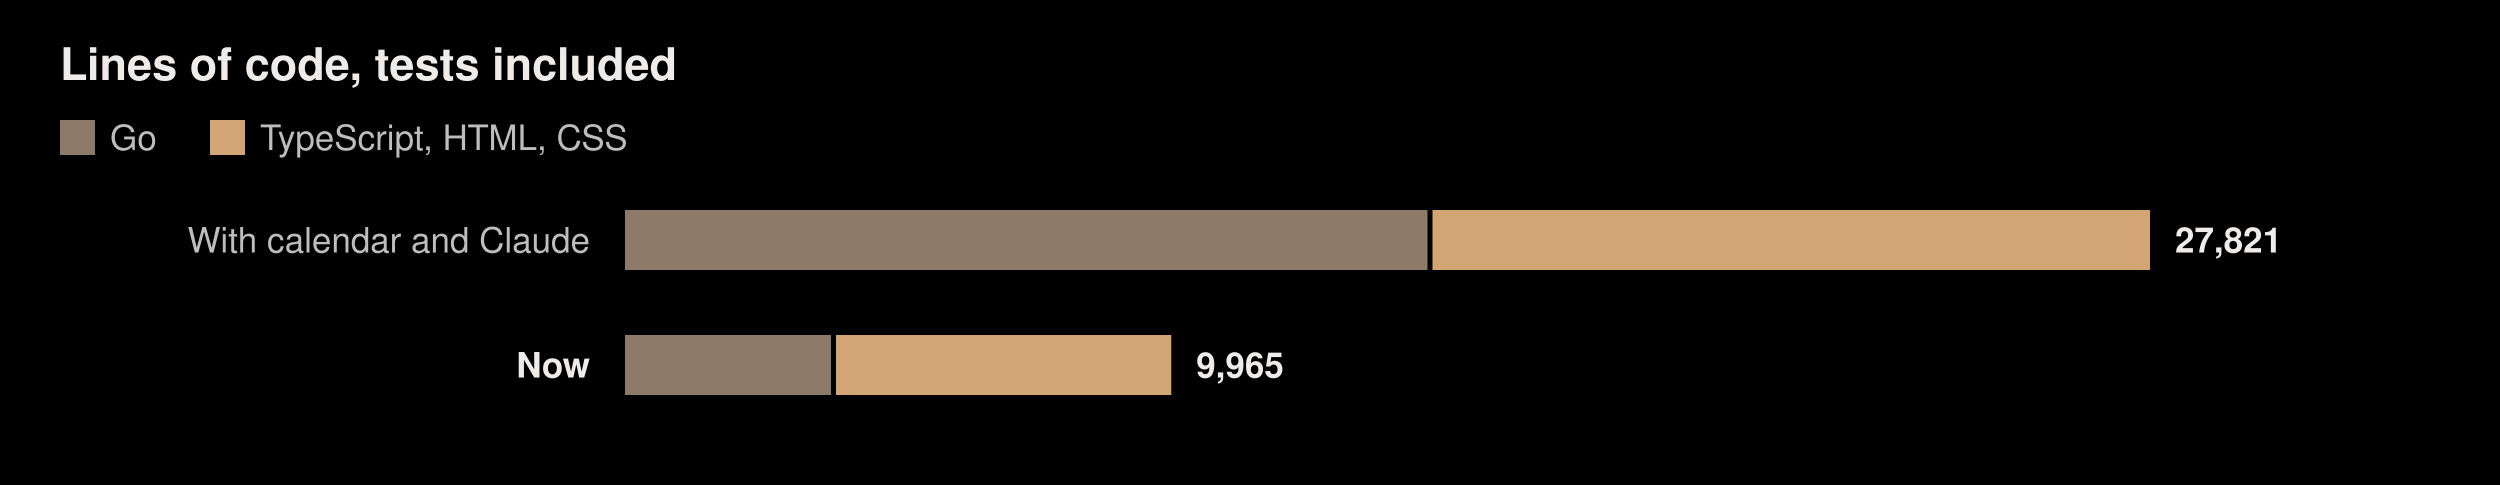
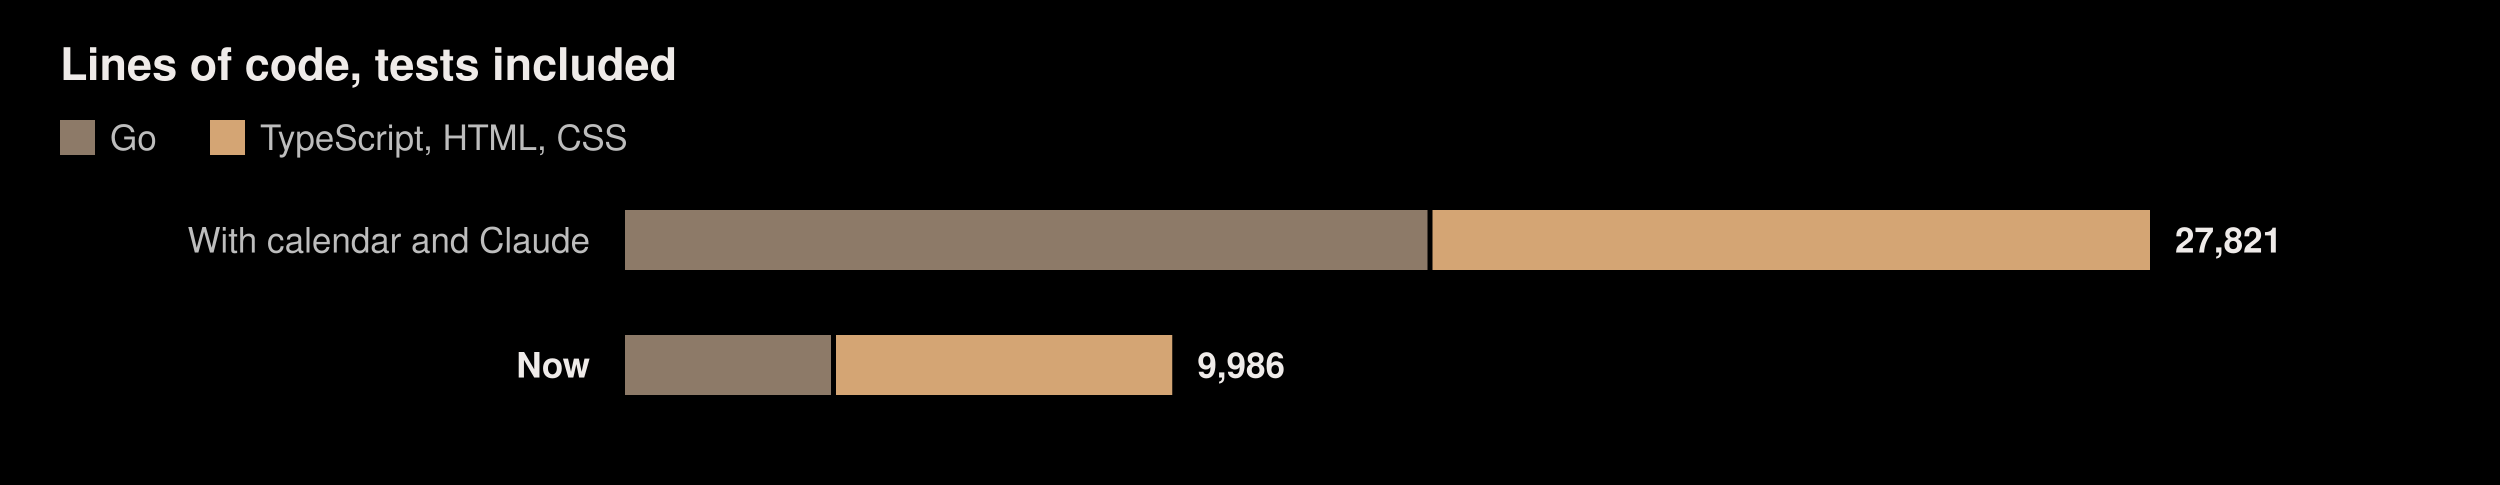
- <svg xmlns="http://www.w3.org/2000/svg" viewBox="0 0 1000 194" width="1000" height="194" role="img" aria-label="Lines of code: 27,821 with calendar and Claude, 9,965 now, of which 3,851 are Go">
+ <svg xmlns="http://www.w3.org/2000/svg" viewBox="0 0 1000 194" width="1000" height="194" role="img" aria-label="Lines of code: 27,821 with calendar and Claude, 9,986 now, of which 3,851 are Go">
  <style>
.flow { stroke-dasharray: 8 8; animation: flow 1s linear infinite; }
@keyframes flow { to { stroke-dashoffset: -16; } }

.grow { transform-box: fill-box; transform-origin: 0 50%; animation: grow 1.4s cubic-bezier(.16,1,.3,1) both; }
@keyframes grow { from { transform: scaleX(0); } }

@media (prefers-reduced-motion: reduce) { * { animation: none !important; } }
</style>
  <rect width="1000" height="194" fill="#000000" />
  <text x="24" y="32" font-family="-apple-system, BlinkMacSystemFont, 'Segoe UI', Helvetica, Arial, sans-serif" font-size="18" font-weight="600" fill="#efebe9" text-anchor="start">Lines of code, tests included</text>
  <rect x="24" y="48" width="14" height="14" fill="#8d7a68" />
  <text x="44" y="60" font-family="-apple-system, BlinkMacSystemFont, 'Segoe UI', Helvetica, Arial, sans-serif" font-size="14" font-weight="400" fill="#bdbdbd" text-anchor="start">Go</text>
  <rect x="84" y="48" width="14" height="14" fill="#d4a574" />
  <text x="104" y="60" font-family="-apple-system, BlinkMacSystemFont, 'Segoe UI', Helvetica, Arial, sans-serif" font-size="14" font-weight="400" fill="#bdbdbd" text-anchor="start">TypeScript, HTML, CSS</text>
  <text x="236" y="101" font-family="-apple-system, BlinkMacSystemFont, 'Segoe UI', Helvetica, Arial, sans-serif" font-size="14" font-weight="400" fill="#bdbdbd" text-anchor="end">With calendar and Claude</text>
  <g class="grow" style="animation-delay:0.0s">
    <rect x="250" y="84" width="321.0" height="24" fill="#8d7a68" />
    <rect x="573.0" y="84" width="287.0" height="24" fill="#d4a574" />
  </g>
  <text x="870.0" y="101" font-family="-apple-system, BlinkMacSystemFont, 'Segoe UI', Helvetica, Arial, sans-serif" font-size="14" font-weight="600" fill="#efebe9" text-anchor="start">27,821</text>
  <text x="236" y="151" font-family="-apple-system, BlinkMacSystemFont, 'Segoe UI', Helvetica, Arial, sans-serif" font-size="14" font-weight="600" fill="#efebe9" text-anchor="end">Now</text>
  <g class="grow" style="animation-delay:0.15s">
    <rect x="250" y="134" width="82.4" height="24" fill="#8d7a68" />
-     <rect x="334.4" y="134" width="134.1" height="24" fill="#d4a574" />
+     <rect x="334.4" y="134" width="134.5" height="24" fill="#d4a574" />
  </g>
-   <text x="478.491" y="151" font-family="-apple-system, BlinkMacSystemFont, 'Segoe UI', Helvetica, Arial, sans-serif" font-size="14" font-weight="600" fill="#efebe9" text-anchor="start">9,965</text>
+   <text x="478.952" y="151" font-family="-apple-system, BlinkMacSystemFont, 'Segoe UI', Helvetica, Arial, sans-serif" font-size="14" font-weight="600" fill="#efebe9" text-anchor="start">9,986</text>
</svg>
